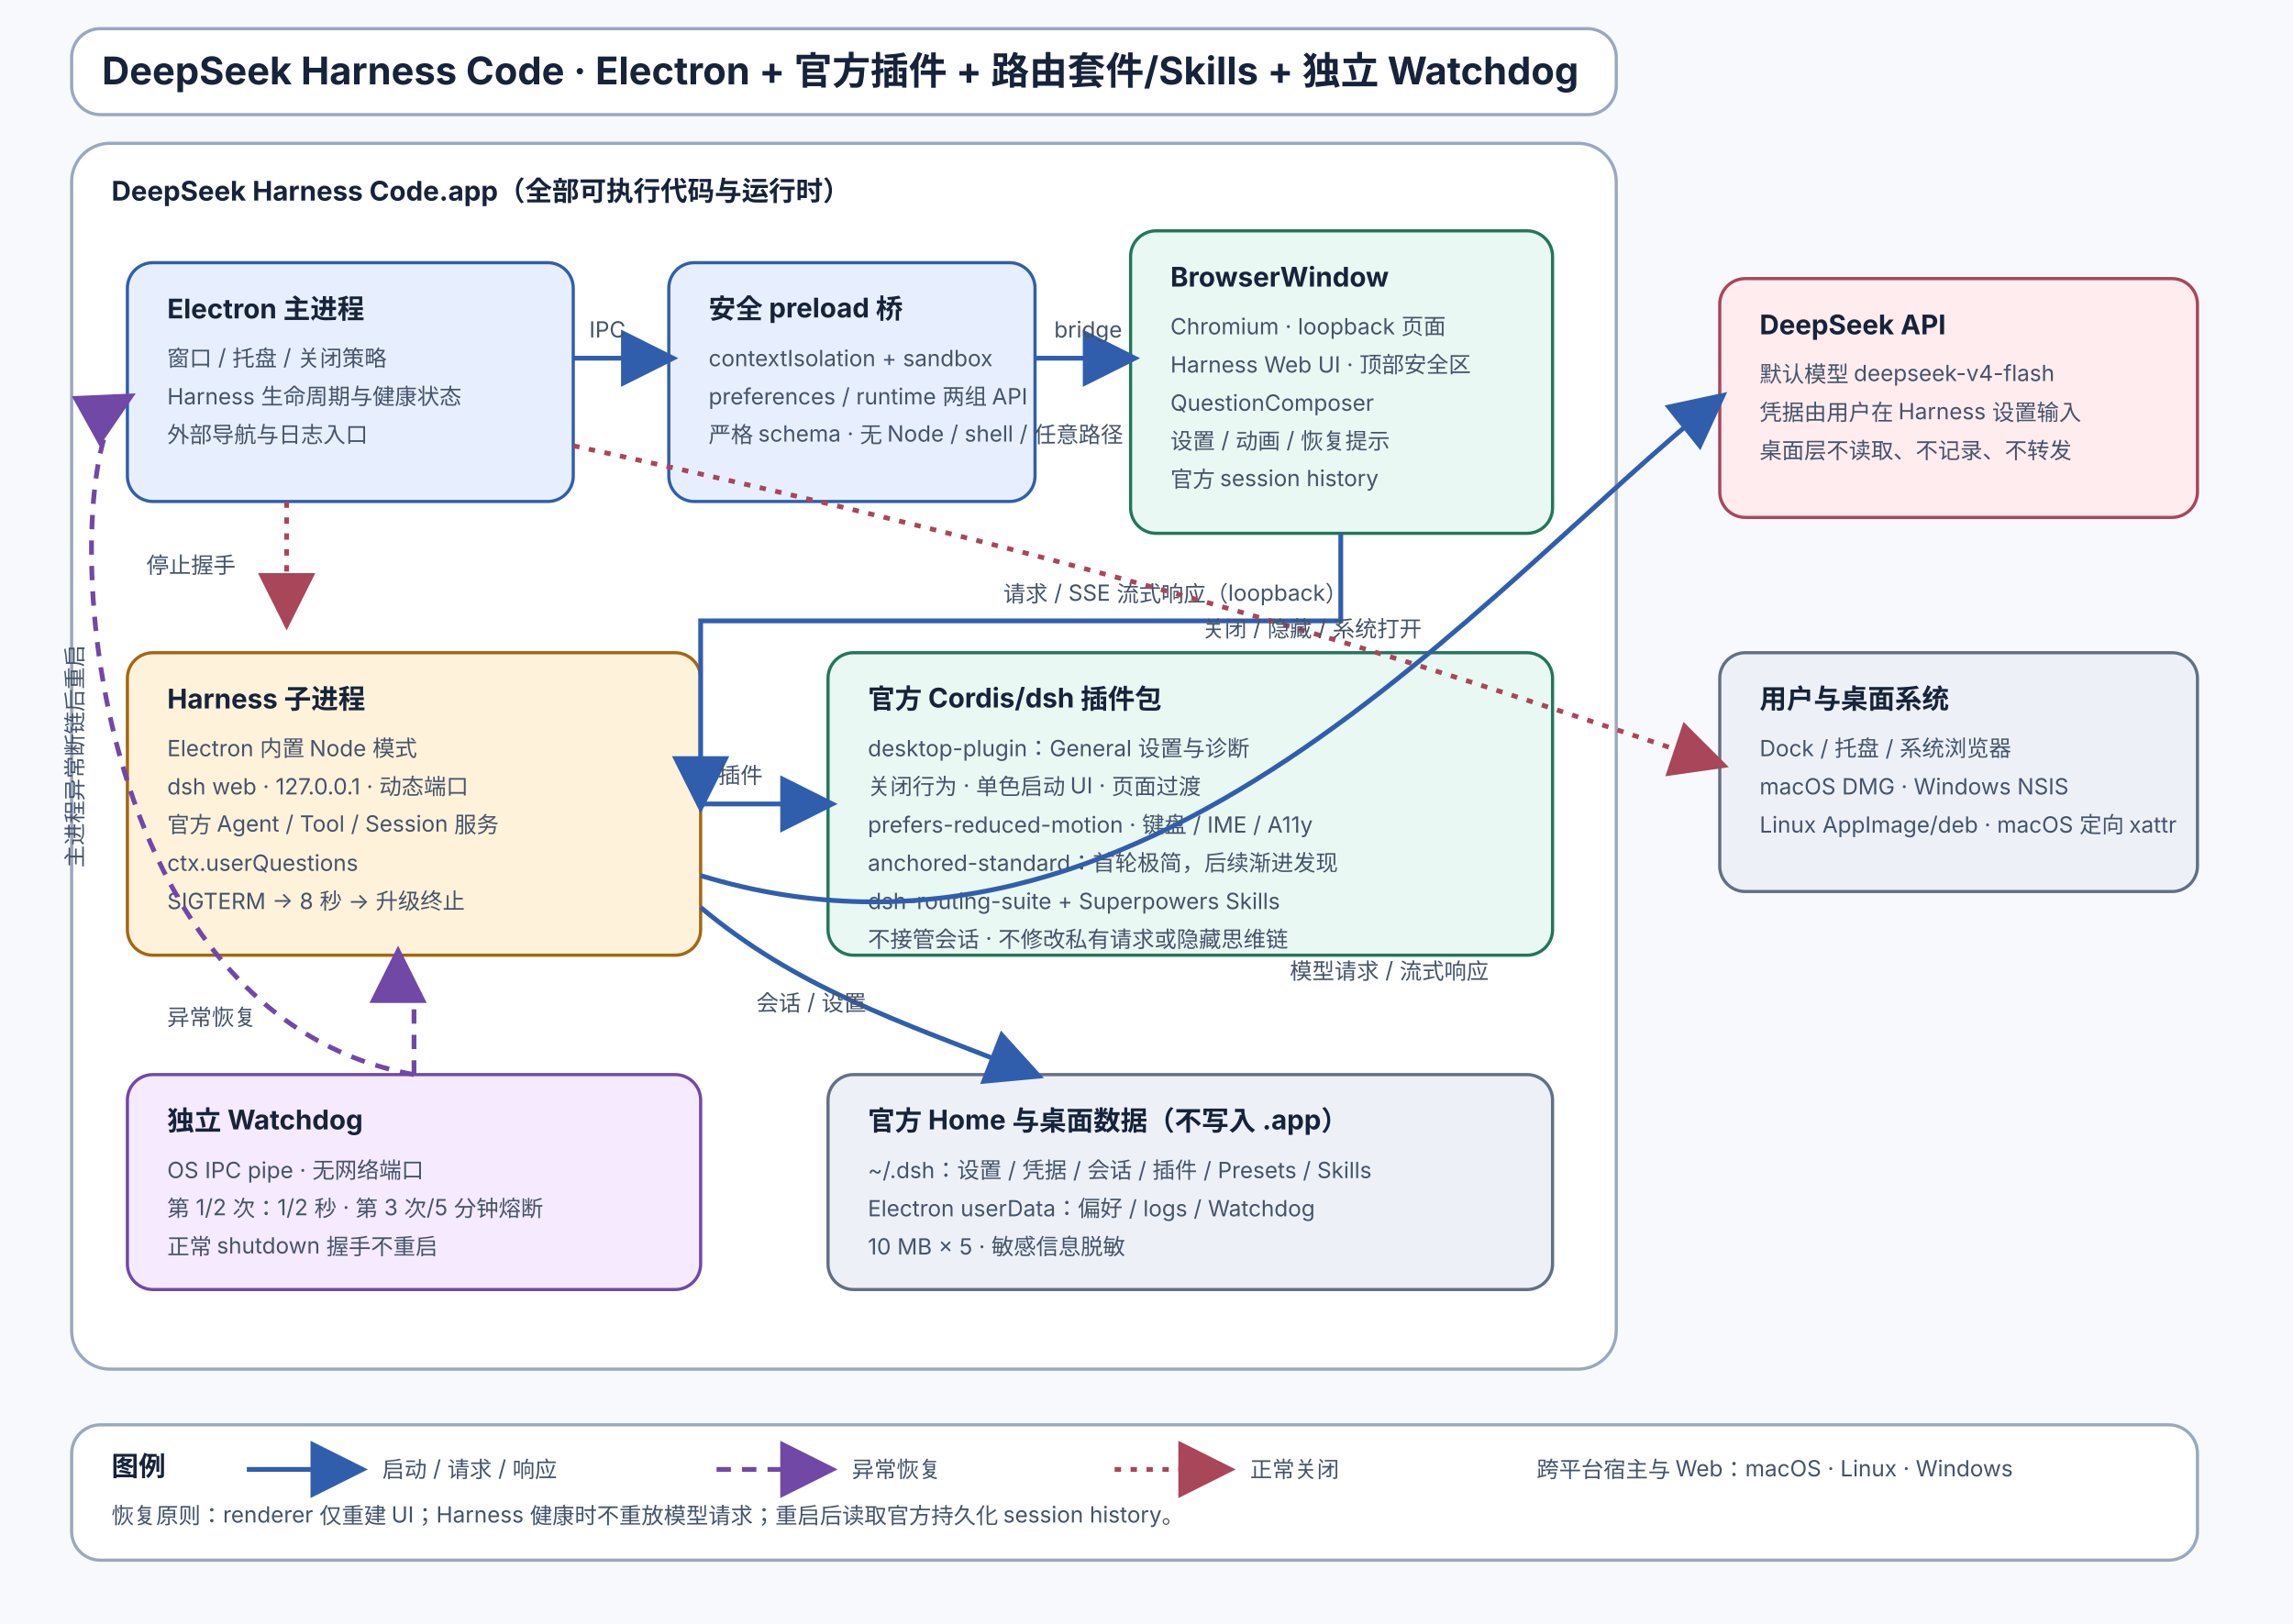
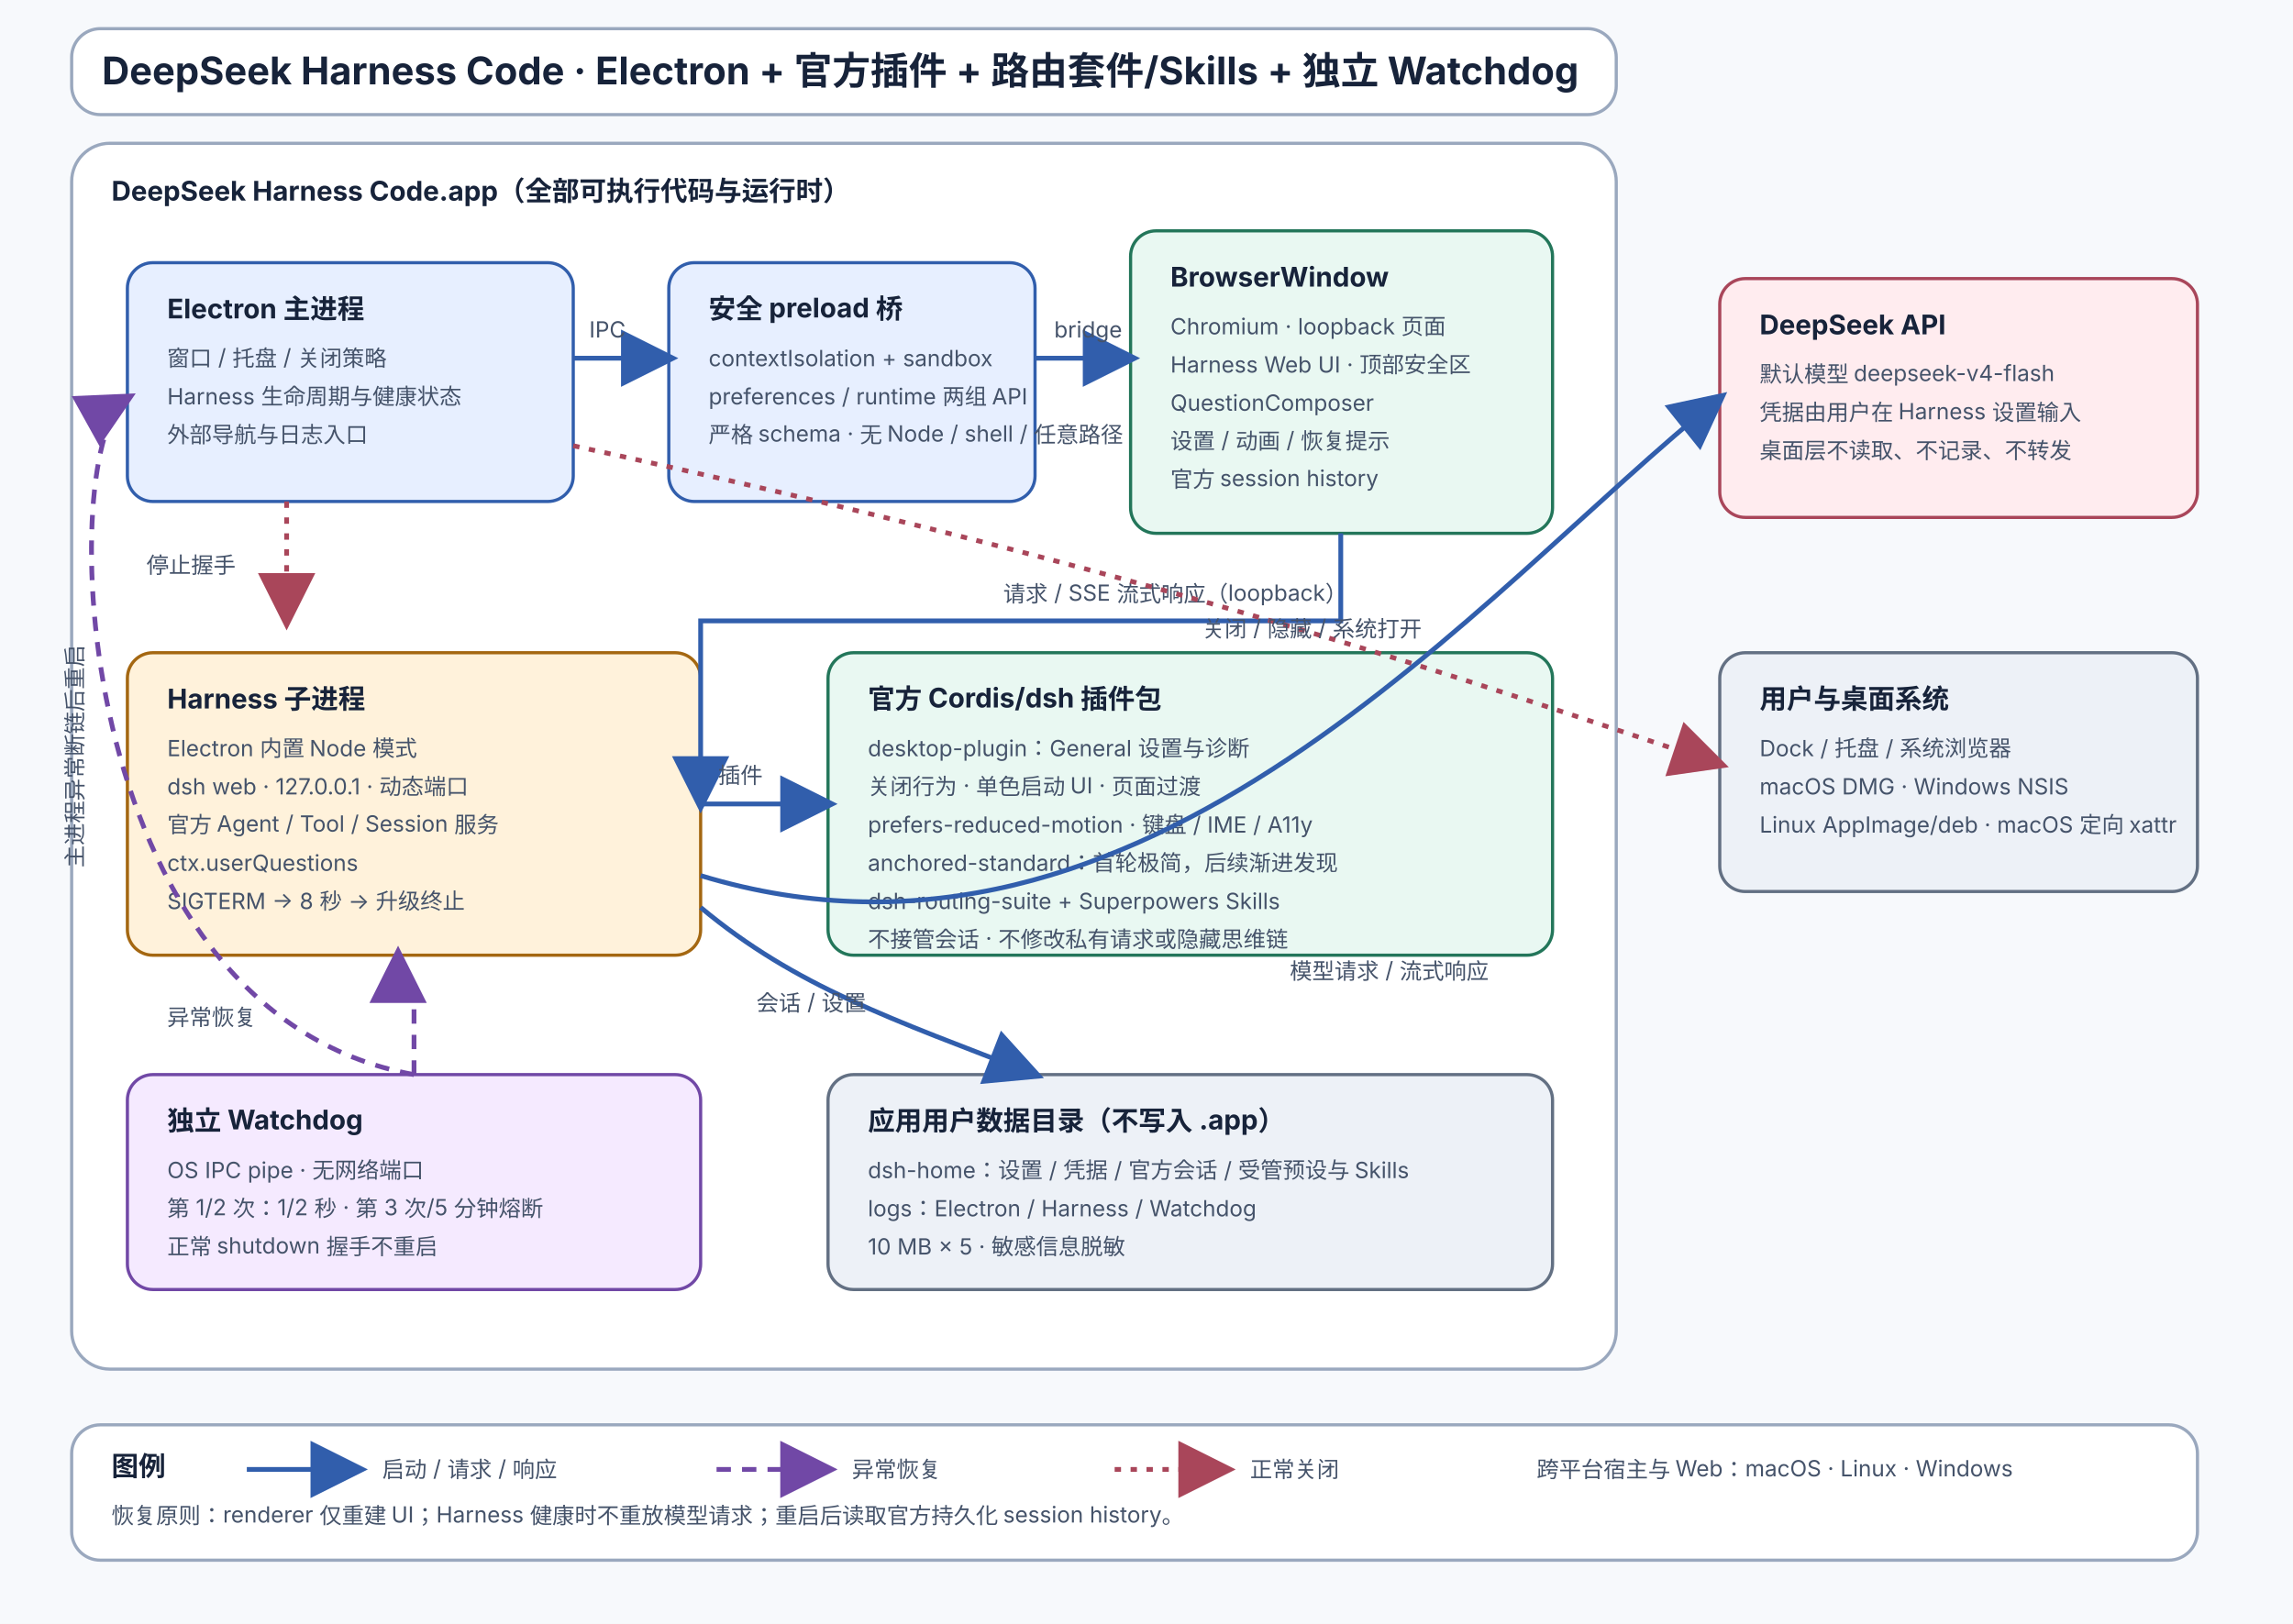
<svg xmlns="http://www.w3.org/2000/svg" width="1440" height="1020" viewBox="0 0 1440 1020" role="img" aria-labelledby="title desc">
  <defs>
    <style>
      :root { color-scheme: light dark; }
      .bg { fill: #f7f9fc; }
      .zone { fill: #ffffff; stroke: #9aa8be; stroke-width: 2; }
      .host { fill: #e7efff; stroke: #315eac; }
      .web { fill: #e9f8f2; stroke: #23765a; }
      .runtime { fill: #fff2db; stroke: #a46711; }
      .guard { fill: #f5eaff; stroke: #7148a6; }
      .external { fill: #ffecef; stroke: #a9465a; }
      .store { fill: #edf1f7; stroke: #637083; }
      .box { stroke-width: 2; rx: 16; }
      .heading { fill: #17233a; font: 700 24px ui-sans-serif, system-ui, -apple-system, sans-serif; }
      .label { fill: #17233a; font: 650 17px ui-sans-serif, system-ui, -apple-system, sans-serif; }
      .small { fill: #45536a; font: 14px ui-sans-serif, system-ui, -apple-system, sans-serif; }
      .flow { fill: none; stroke: #315eac; stroke-width: 3; marker-end: url(#arrow); }
      .recover { fill: none; stroke: #7148a6; stroke-width: 3; stroke-dasharray: 9 7; marker-end: url(#arrow-purple); }
      .shutdown { fill: none; stroke: #a9465a; stroke-width: 3; stroke-dasharray: 4 6; marker-end: url(#arrow-red); }
      @media (prefers-color-scheme: dark) {
        .bg { fill: #111827; }
        .zone { fill: #172033; stroke: #6f7d94; }
        .host { fill: #1d3763; stroke: #86aef4; }
        .web { fill: #173e34; stroke: #6fd0ac; }
        .runtime { fill: #4b3517; stroke: #f0bb62; }
        .guard { fill: #39234d; stroke: #c59aed; }
        .external { fill: #4c2430; stroke: #f28da2; }
        .store { fill: #293448; stroke: #9aa8be; }
        .heading, .label { fill: #f2f6ff; }
        .small { fill: #c5d0e3; }
      }
    </style>
    <marker id="arrow" markerWidth="12" markerHeight="12" refX="10" refY="6" orient="auto">
      <path d="M0 0 L12 6 L0 12 Z" fill="#315eac" />
    </marker>
    <marker id="arrow-purple" markerWidth="12" markerHeight="12" refX="10" refY="6" orient="auto">
      <path d="M0 0 L12 6 L0 12 Z" fill="#7148a6" />
    </marker>
    <marker id="arrow-red" markerWidth="12" markerHeight="12" refX="10" refY="6" orient="auto">
      <path d="M0 0 L12 6 L0 12 Z" fill="#a9465a" />
    </marker>
  </defs>
  <rect class="bg" width="1440" height="1020" />
  <rect class="zone" x="45" y="18" width="970" height="54" rx="18" />
  <text class="heading" x="64" y="53">DeepSeek Harness Code · Electron + 官方插件 + 路由套件/Skills + 独立 Watchdog</text>
  <rect class="zone" x="45" y="90" width="970" height="770" rx="24" />
  <text class="label" x="70" y="126">DeepSeek Harness Code.app（全部可执行代码与运行时）</text>
  <rect class="host box" x="80" y="165" width="280" height="150" />
  <text class="label" x="105" y="200">Electron 主进程</text>
  <text class="small" x="105" y="230">窗口 / 托盘 / 关闭策略</text>
  <text class="small" x="105" y="254">Harness 生命周期与健康状态</text>
  <text class="small" x="105" y="278">外部导航与日志入口</text>
  <rect class="host box" x="420" y="165" width="230" height="150" />
  <text class="label" x="445" y="200">安全 preload 桥</text>
  <text class="small" x="445" y="230">contextIsolation + sandbox</text>
  <text class="small" x="445" y="254">preferences / runtime 两组 API</text>
  <text class="small" x="445" y="278">严格 schema · 无 Node / shell / 任意路径</text>
  <rect class="web box" x="710" y="145" width="265" height="190" />
  <text class="label" x="735" y="180">BrowserWindow</text>
  <text class="small" x="735" y="210">Chromium · loopback 页面</text>
  <text class="small" x="735" y="234">Harness Web UI · 顶部安全区</text>
  <text class="small" x="735" y="258">QuestionComposer</text>
  <text class="small" x="735" y="282">设置 / 动画 / 恢复提示</text>
  <text class="small" x="735" y="306">官方 session history</text>
  <rect class="runtime box" x="80" y="410" width="360" height="190" />
  <text class="label" x="105" y="445">Harness 子进程</text>
  <text class="small" x="105" y="475">Electron 内置 Node 模式</text>
  <text class="small" x="105" y="499">dsh web · 127.0.0.1 · 动态端口</text>
  <text class="small" x="105" y="523">官方 Agent / Tool / Session 服务</text>
  <text class="small" x="105" y="547">ctx.userQuestions</text>
  <text class="small" x="105" y="571">SIGTERM → 8 秒 → 升级终止</text>
  <rect class="web box" x="520" y="410" width="455" height="190" />
  <text class="label" x="545" y="445">官方 Cordis/dsh 插件包</text>
  <text class="small" x="545" y="475">desktop-plugin：General 设置与诊断</text>
  <text class="small" x="545" y="499">关闭行为 · 单色启动 UI · 页面过渡</text>
  <text class="small" x="545" y="523">prefers-reduced-motion · 键盘 / IME / A11y</text>
  <text class="small" x="545" y="547">anchored-standard：首轮极简，后续渐进发现</text>
  <text class="small" x="545" y="571">dsh-routing-suite + Superpowers Skills</text>
  <text class="small" x="545" y="595">不接管会话 · 不修改私有请求或隐藏思维链</text>
  <rect class="guard box" x="80" y="675" width="360" height="135" />
  <text class="label" x="105" y="710">独立 Watchdog</text>
  <text class="small" x="105" y="740">OS IPC pipe · 无网络端口</text>
  <text class="small" x="105" y="764">第 1/2 次：1/2 秒 · 第 3 次/5 分钟熔断</text>
  <text class="small" x="105" y="788">正常 shutdown 握手不重启</text>
  <rect class="store box" x="520" y="675" width="455" height="135" />
-   <text class="label" x="545" y="710">官方 Home 与桌面数据（不写入 .app）</text>
-   <text class="small" x="545" y="740">~/.dsh：设置 / 凭据 / 会话 / 插件 / Presets / Skills</text>
-   <text class="small" x="545" y="764">Electron userData：偏好 / logs / Watchdog</text>
+   <text class="label" x="545" y="710">应用用户数据目录（不写入 .app）</text>
+   <text class="small" x="545" y="740">dsh-home：设置 / 凭据 / 官方会话 / 受管预设与 Skills</text>
+   <text class="small" x="545" y="764">logs：Electron / Harness / Watchdog</text>
  <text class="small" x="545" y="788">10 MB × 5 · 敏感信息脱敏</text>
  <rect class="external box" x="1080" y="175" width="300" height="150" />
  <text class="label" x="1105" y="210">DeepSeek API</text>
  <text class="small" x="1105" y="240">默认模型 deepseek-v4-flash</text>
  <text class="small" x="1105" y="264">凭据由用户在 Harness 设置输入</text>
  <text class="small" x="1105" y="288">桌面层不读取、不记录、不转发</text>
  <rect class="store box" x="1080" y="410" width="300" height="150" />
  <text class="label" x="1105" y="445">用户与桌面系统</text>
  <text class="small" x="1105" y="475">Dock / 托盘 / 系统浏览器</text>
  <text class="small" x="1105" y="499">macOS DMG · Windows NSIS</text>
  <text class="small" x="1105" y="523">Linux AppImage/deb · macOS 定向 xattr</text>
  <path class="flow" d="M360 225 H420" />
  <text class="small" x="370" y="212">IPC</text>
  <path class="flow" d="M650 225 H710" />
  <text class="small" x="662" y="212">bridge</text>
  <path class="flow" d="M842 335 V390 H440 V505" />
  <text class="small" x="630" y="378">请求 / SSE 流式响应（loopback）</text>
  <path class="flow" d="M440 505 H520" />
  <text class="small" x="451" y="492">插件</text>
  <path class="flow" d="M440 550 C720 635 930 370 1080 250" />
  <text class="small" x="810" y="615">模型请求 / 流式响应</text>
  <path class="flow" d="M440 570 C500 620 560 640 650 675" />
  <text class="small" x="475" y="635">会话 / 设置</text>
  <path class="recover" d="M260 675 V620 C260 610 250 610 250 600" />
  <text class="small" x="105" y="644">异常恢复</text>
  <path class="recover" d="M260 675 C40 635 35 275 80 250" />
  <text class="small" x="52" y="545" transform="rotate(-90 52 545)">主进程异常断链后重启</text>
  <path class="shutdown" d="M180 315 V390" />
  <text class="small" x="92" y="360">停止握手</text>
  <path class="shutdown" d="M360 280 C730 360 930 430 1080 480" />
  <text class="small" x="755" y="400">关闭 / 隐藏 / 系统打开</text>
  <rect class="zone" x="45" y="895" width="1335" height="85" rx="18" />
  <text class="label" x="70" y="927">图例</text>
  <line class="flow" x1="155" y1="923" x2="225" y2="923" />
  <text class="small" x="240" y="928">启动 / 请求 / 响应</text>
  <line class="recover" x1="450" y1="923" x2="520" y2="923" />
  <text class="small" x="535" y="928">异常恢复</text>
  <line class="shutdown" x1="700" y1="923" x2="770" y2="923" />
  <text class="small" x="785" y="928">正常关闭</text>
  <text class="small" x="965" y="928">跨平台宿主与 Web：macOS · Linux · Windows</text>
  <text class="small" x="70" y="957">恢复原则：renderer 仅重建 UI；Harness 健康时不重放模型请求；重启后读取官方持久化 session history。</text>
</svg>
